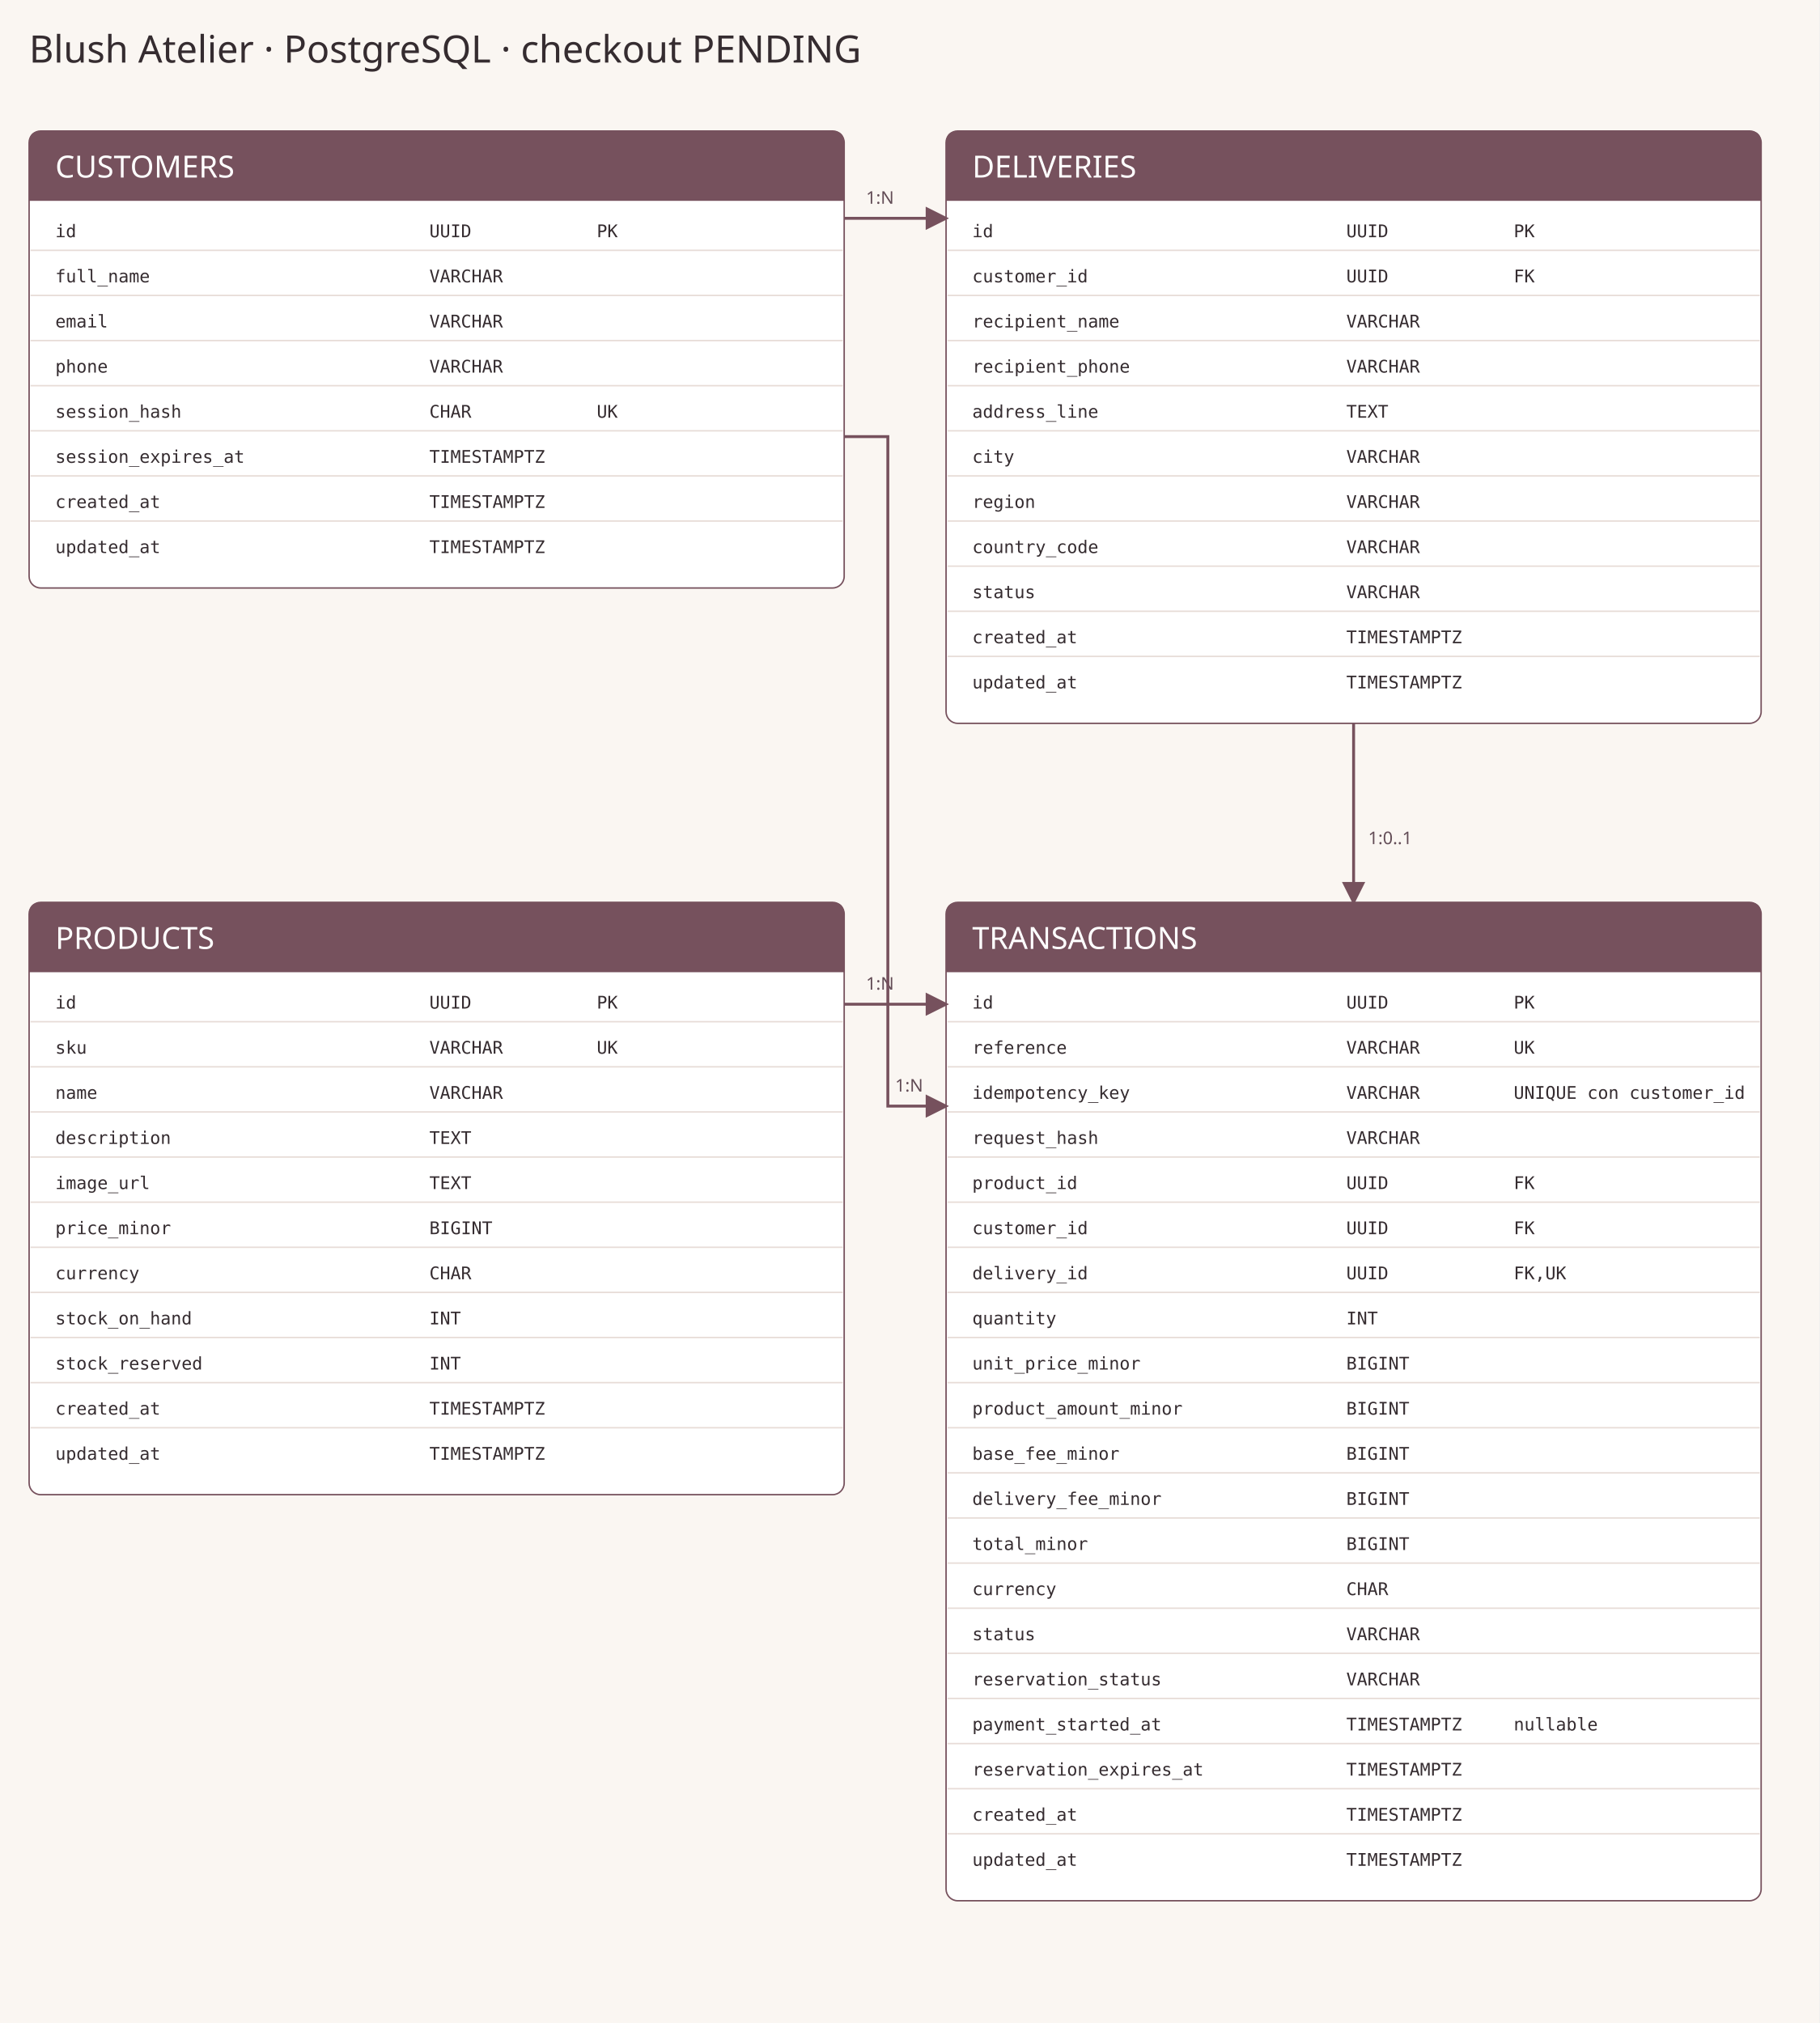
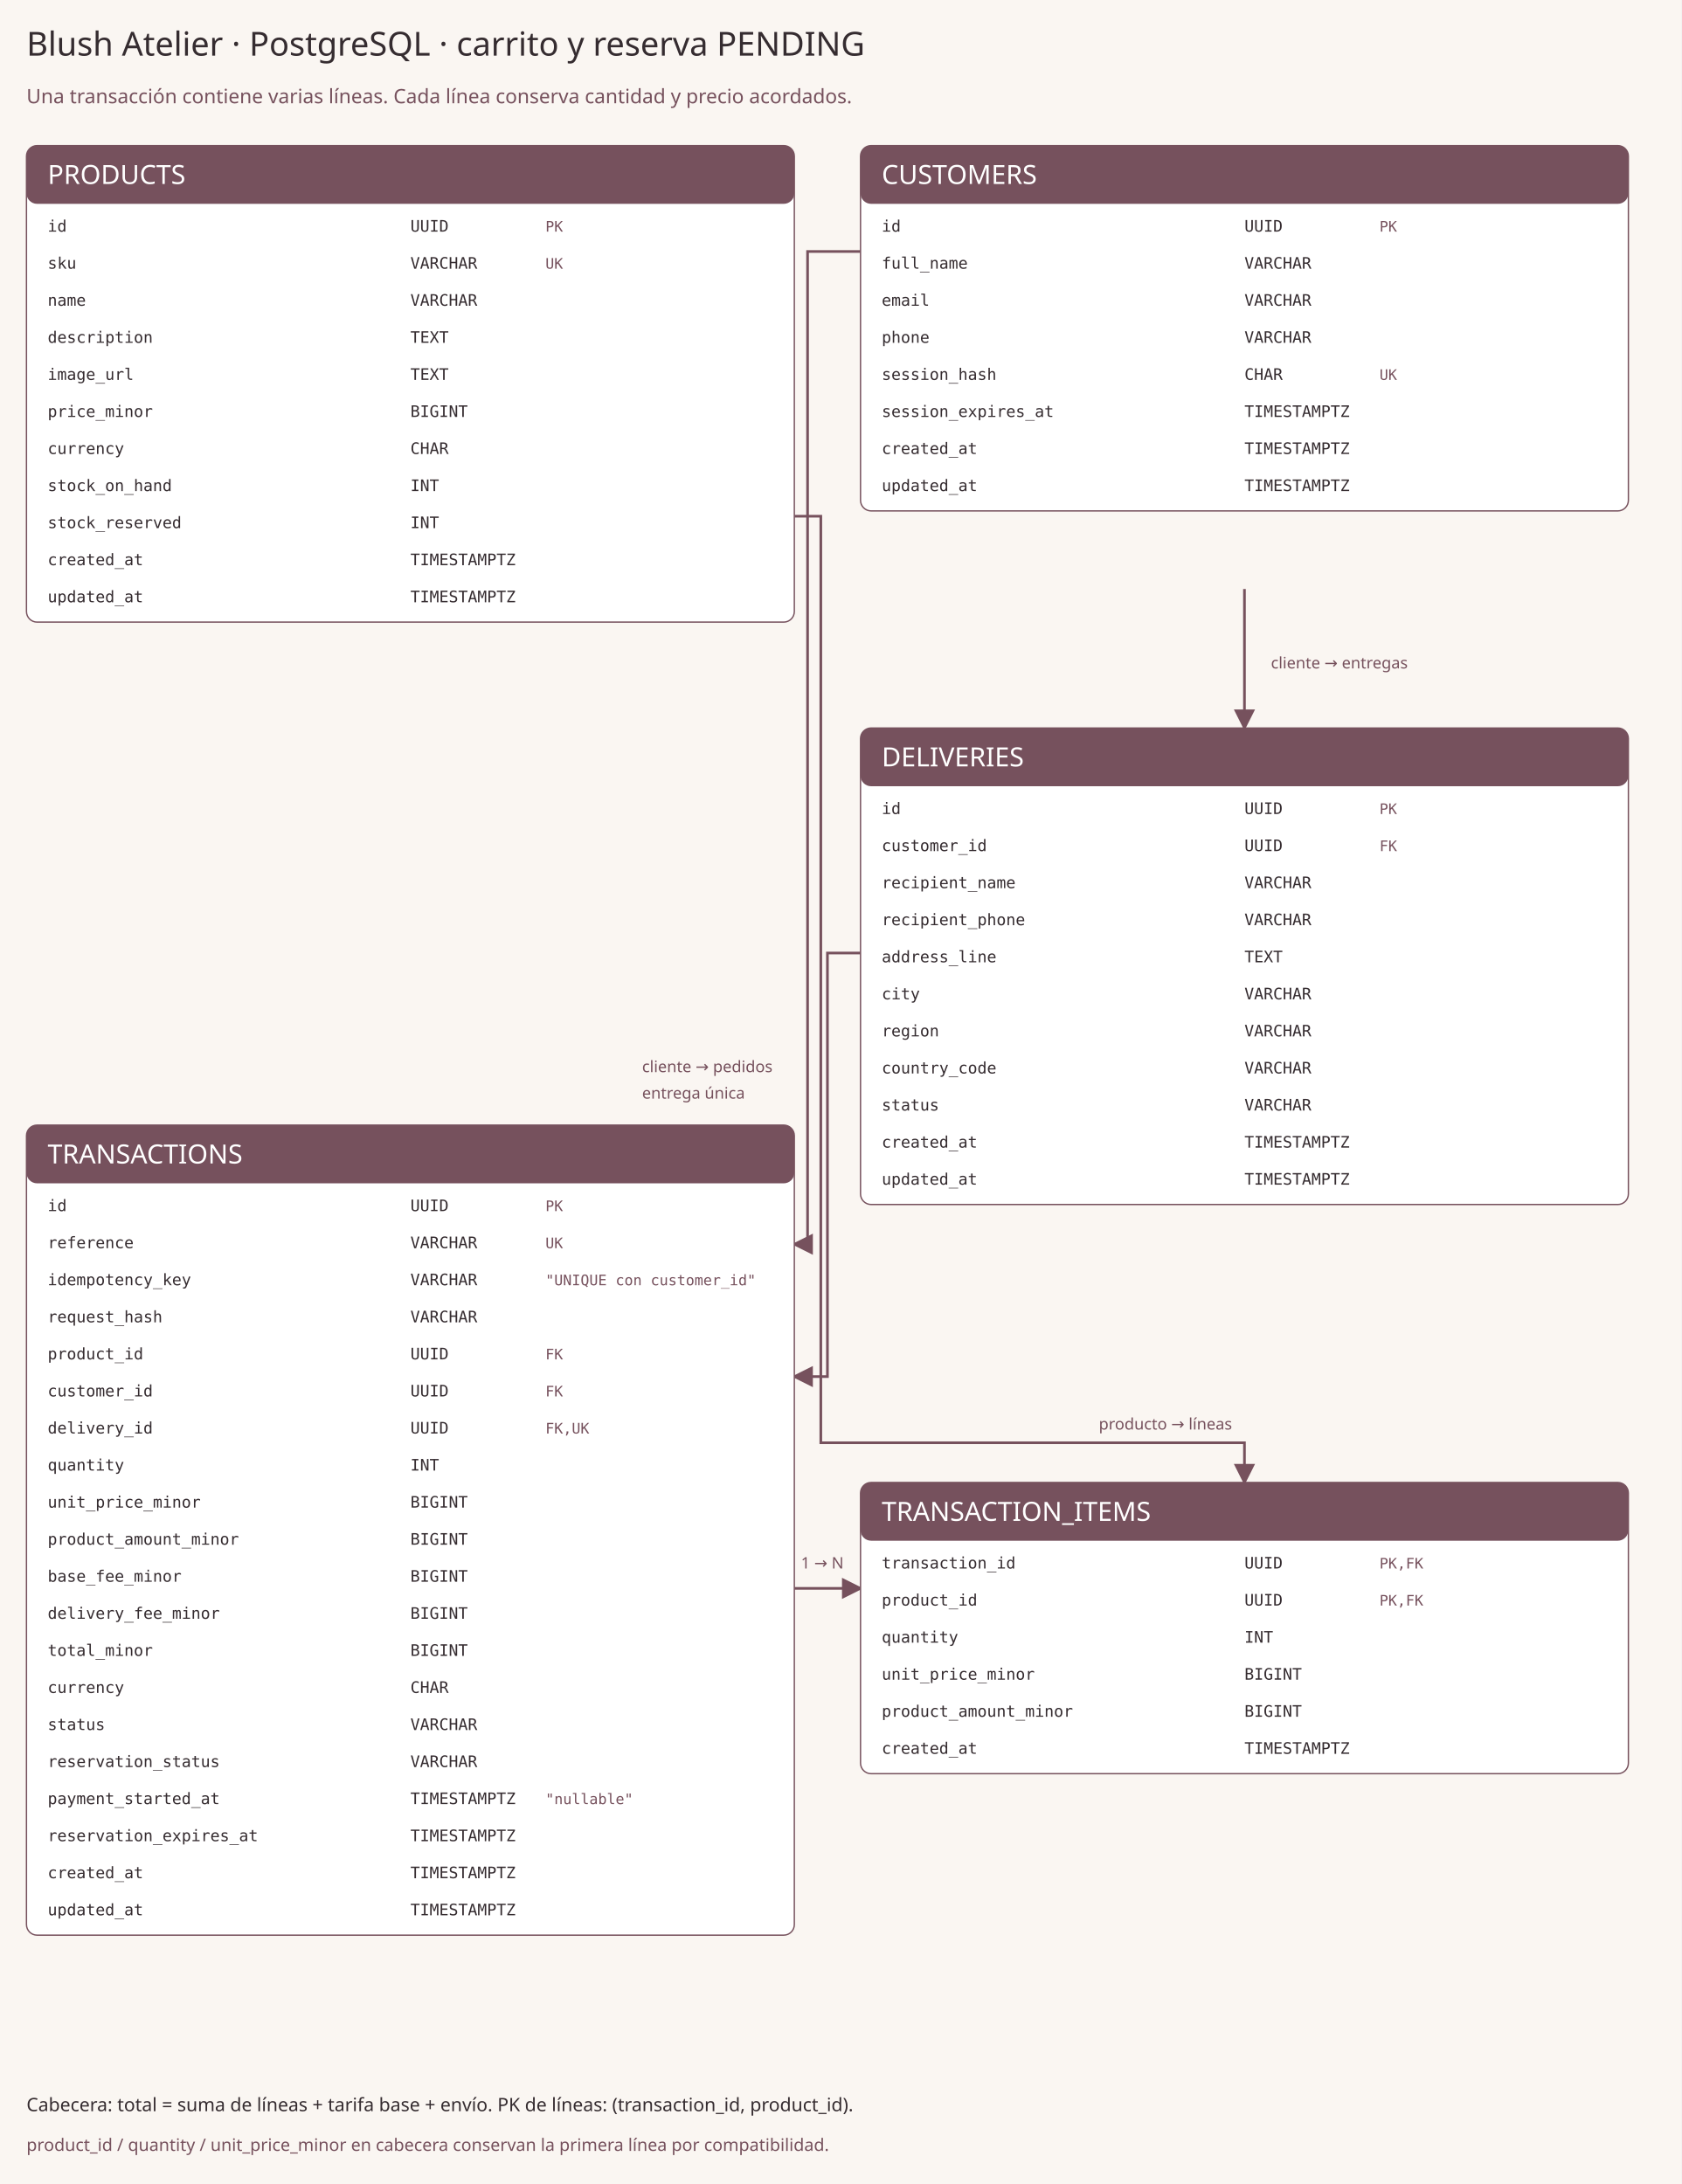
- <svg xmlns="http://www.w3.org/2000/svg" width="1250" height="1390" viewBox="0 0 1250 1390" role="img" aria-labelledby="title desc">
+ <svg xmlns="http://www.w3.org/2000/svg" width="1270" height="1650" viewBox="0 0 1270 1650" role="img" aria-labelledby="title desc">
  <rect width="100%" height="100%" fill="#faf6f2" />
-   <text x="20" y="43" font-family="sans-serif" font-size="26" fill="#352c30">Blush Atelier · PostgreSQL · checkout PENDING</text>
+   <text x="20" y="42" font-family="sans-serif" font-size="25" fill="#352c30">Blush Atelier · PostgreSQL · carrito y reserva PENDING</text>
+   <text x="20" y="78" font-family="sans-serif" font-size="15" fill="#76515d">Una transacción contiene varias líneas. Cada línea conserva cantidad y precio acordados.</text>
  <defs>
    <marker id="arrow" markerWidth="8" markerHeight="8" refX="7" refY="4" orient="auto">
      <path d="M0,0 L8,4 L0,8" fill="#76515d" />
    </marker>
  </defs>
-   <rect x="20" y="620" width="560" height="407" rx="8" fill="white" stroke="#76515d" />
-   <path d="M28 620H572Q580 620 580 628V668H20V628Q20 620 28 620Z" fill="#76515d" />
-   <text x="38" y="652" font-family="sans-serif" font-size="21" fill="white">PRODUCTS</text>
-   <text x="38" y="693" font-family="monospace" font-size="12" fill="#352c30">id</text>
-   <text x="295" y="693" font-family="monospace" font-size="12" fill="#352c30">UUID</text>
-   <text x="410" y="693" font-family="monospace" font-size="12" fill="#352c30">PK</text>
-   <line x1="21" y1="702" x2="579" y2="702" stroke="#e7dcd7" />
-   <text x="38" y="724" font-family="monospace" font-size="12" fill="#352c30">sku</text>
-   <text x="295" y="724" font-family="monospace" font-size="12" fill="#352c30">VARCHAR</text>
-   <text x="410" y="724" font-family="monospace" font-size="12" fill="#352c30">UK</text>
-   <line x1="21" y1="733" x2="579" y2="733" stroke="#e7dcd7" />
-   <text x="38" y="755" font-family="monospace" font-size="12" fill="#352c30">name</text>
-   <text x="295" y="755" font-family="monospace" font-size="12" fill="#352c30">VARCHAR</text>
-   <text x="410" y="755" font-family="monospace" font-size="12" fill="#352c30" />
-   <line x1="21" y1="764" x2="579" y2="764" stroke="#e7dcd7" />
-   <text x="38" y="786" font-family="monospace" font-size="12" fill="#352c30">description</text>
-   <text x="295" y="786" font-family="monospace" font-size="12" fill="#352c30">TEXT</text>
-   <text x="410" y="786" font-family="monospace" font-size="12" fill="#352c30" />
-   <line x1="21" y1="795" x2="579" y2="795" stroke="#e7dcd7" />
-   <text x="38" y="817" font-family="monospace" font-size="12" fill="#352c30">image_url</text>
-   <text x="295" y="817" font-family="monospace" font-size="12" fill="#352c30">TEXT</text>
-   <text x="410" y="817" font-family="monospace" font-size="12" fill="#352c30" />
-   <line x1="21" y1="826" x2="579" y2="826" stroke="#e7dcd7" />
-   <text x="38" y="848" font-family="monospace" font-size="12" fill="#352c30">price_minor</text>
-   <text x="295" y="848" font-family="monospace" font-size="12" fill="#352c30">BIGINT</text>
-   <text x="410" y="848" font-family="monospace" font-size="12" fill="#352c30" />
-   <line x1="21" y1="857" x2="579" y2="857" stroke="#e7dcd7" />
-   <text x="38" y="879" font-family="monospace" font-size="12" fill="#352c30">currency</text>
-   <text x="295" y="879" font-family="monospace" font-size="12" fill="#352c30">CHAR</text>
-   <text x="410" y="879" font-family="monospace" font-size="12" fill="#352c30" />
-   <line x1="21" y1="888" x2="579" y2="888" stroke="#e7dcd7" />
-   <text x="38" y="910" font-family="monospace" font-size="12" fill="#352c30">stock_on_hand</text>
-   <text x="295" y="910" font-family="monospace" font-size="12" fill="#352c30">INT</text>
-   <text x="410" y="910" font-family="monospace" font-size="12" fill="#352c30" />
-   <line x1="21" y1="919" x2="579" y2="919" stroke="#e7dcd7" />
-   <text x="38" y="941" font-family="monospace" font-size="12" fill="#352c30">stock_reserved</text>
-   <text x="295" y="941" font-family="monospace" font-size="12" fill="#352c30">INT</text>
-   <text x="410" y="941" font-family="monospace" font-size="12" fill="#352c30" />
-   <line x1="21" y1="950" x2="579" y2="950" stroke="#e7dcd7" />
-   <text x="38" y="972" font-family="monospace" font-size="12" fill="#352c30">created_at</text>
-   <text x="295" y="972" font-family="monospace" font-size="12" fill="#352c30">TIMESTAMPTZ</text>
-   <text x="410" y="972" font-family="monospace" font-size="12" fill="#352c30" />
-   <line x1="21" y1="981" x2="579" y2="981" stroke="#e7dcd7" />
-   <text x="38" y="1003" font-family="monospace" font-size="12" fill="#352c30">updated_at</text>
-   <text x="295" y="1003" font-family="monospace" font-size="12" fill="#352c30">TIMESTAMPTZ</text>
-   <text x="410" y="1003" font-family="monospace" font-size="12" fill="#352c30" />
-   <rect x="20" y="90" width="560" height="314" rx="8" fill="white" stroke="#76515d" />
-   <path d="M28 90H572Q580 90 580 98V138H20V98Q20 90 28 90Z" fill="#76515d" />
-   <text x="38" y="122" font-family="sans-serif" font-size="21" fill="white">CUSTOMERS</text>
-   <text x="38" y="163" font-family="monospace" font-size="12" fill="#352c30">id</text>
-   <text x="295" y="163" font-family="monospace" font-size="12" fill="#352c30">UUID</text>
-   <text x="410" y="163" font-family="monospace" font-size="12" fill="#352c30">PK</text>
-   <line x1="21" y1="172" x2="579" y2="172" stroke="#e7dcd7" />
-   <text x="38" y="194" font-family="monospace" font-size="12" fill="#352c30">full_name</text>
-   <text x="295" y="194" font-family="monospace" font-size="12" fill="#352c30">VARCHAR</text>
-   <text x="410" y="194" font-family="monospace" font-size="12" fill="#352c30" />
-   <line x1="21" y1="203" x2="579" y2="203" stroke="#e7dcd7" />
-   <text x="38" y="225" font-family="monospace" font-size="12" fill="#352c30">email</text>
-   <text x="295" y="225" font-family="monospace" font-size="12" fill="#352c30">VARCHAR</text>
-   <text x="410" y="225" font-family="monospace" font-size="12" fill="#352c30" />
-   <line x1="21" y1="234" x2="579" y2="234" stroke="#e7dcd7" />
-   <text x="38" y="256" font-family="monospace" font-size="12" fill="#352c30">phone</text>
-   <text x="295" y="256" font-family="monospace" font-size="12" fill="#352c30">VARCHAR</text>
-   <text x="410" y="256" font-family="monospace" font-size="12" fill="#352c30" />
-   <line x1="21" y1="265" x2="579" y2="265" stroke="#e7dcd7" />
-   <text x="38" y="287" font-family="monospace" font-size="12" fill="#352c30">session_hash</text>
-   <text x="295" y="287" font-family="monospace" font-size="12" fill="#352c30">CHAR</text>
-   <text x="410" y="287" font-family="monospace" font-size="12" fill="#352c30">UK</text>
-   <line x1="21" y1="296" x2="579" y2="296" stroke="#e7dcd7" />
-   <text x="38" y="318" font-family="monospace" font-size="12" fill="#352c30">session_expires_at</text>
-   <text x="295" y="318" font-family="monospace" font-size="12" fill="#352c30">TIMESTAMPTZ</text>
-   <text x="410" y="318" font-family="monospace" font-size="12" fill="#352c30" />
-   <line x1="21" y1="327" x2="579" y2="327" stroke="#e7dcd7" />
-   <text x="38" y="349" font-family="monospace" font-size="12" fill="#352c30">created_at</text>
-   <text x="295" y="349" font-family="monospace" font-size="12" fill="#352c30">TIMESTAMPTZ</text>
-   <text x="410" y="349" font-family="monospace" font-size="12" fill="#352c30" />
-   <line x1="21" y1="358" x2="579" y2="358" stroke="#e7dcd7" />
-   <text x="38" y="380" font-family="monospace" font-size="12" fill="#352c30">updated_at</text>
-   <text x="295" y="380" font-family="monospace" font-size="12" fill="#352c30">TIMESTAMPTZ</text>
-   <text x="410" y="380" font-family="monospace" font-size="12" fill="#352c30" />
-   <rect x="650" y="90" width="560" height="407" rx="8" fill="white" stroke="#76515d" />
-   <path d="M658 90H1202Q1210 90 1210 98V138H650V98Q650 90 658 90Z" fill="#76515d" />
-   <text x="668" y="122" font-family="sans-serif" font-size="21" fill="white">DELIVERIES</text>
-   <text x="668" y="163" font-family="monospace" font-size="12" fill="#352c30">id</text>
-   <text x="925" y="163" font-family="monospace" font-size="12" fill="#352c30">UUID</text>
-   <text x="1040" y="163" font-family="monospace" font-size="12" fill="#352c30">PK</text>
-   <line x1="651" y1="172" x2="1209" y2="172" stroke="#e7dcd7" />
-   <text x="668" y="194" font-family="monospace" font-size="12" fill="#352c30">customer_id</text>
-   <text x="925" y="194" font-family="monospace" font-size="12" fill="#352c30">UUID</text>
-   <text x="1040" y="194" font-family="monospace" font-size="12" fill="#352c30">FK</text>
-   <line x1="651" y1="203" x2="1209" y2="203" stroke="#e7dcd7" />
-   <text x="668" y="225" font-family="monospace" font-size="12" fill="#352c30">recipient_name</text>
-   <text x="925" y="225" font-family="monospace" font-size="12" fill="#352c30">VARCHAR</text>
-   <text x="1040" y="225" font-family="monospace" font-size="12" fill="#352c30" />
-   <line x1="651" y1="234" x2="1209" y2="234" stroke="#e7dcd7" />
-   <text x="668" y="256" font-family="monospace" font-size="12" fill="#352c30">recipient_phone</text>
-   <text x="925" y="256" font-family="monospace" font-size="12" fill="#352c30">VARCHAR</text>
-   <text x="1040" y="256" font-family="monospace" font-size="12" fill="#352c30" />
-   <line x1="651" y1="265" x2="1209" y2="265" stroke="#e7dcd7" />
-   <text x="668" y="287" font-family="monospace" font-size="12" fill="#352c30">address_line</text>
-   <text x="925" y="287" font-family="monospace" font-size="12" fill="#352c30">TEXT</text>
-   <text x="1040" y="287" font-family="monospace" font-size="12" fill="#352c30" />
-   <line x1="651" y1="296" x2="1209" y2="296" stroke="#e7dcd7" />
-   <text x="668" y="318" font-family="monospace" font-size="12" fill="#352c30">city</text>
-   <text x="925" y="318" font-family="monospace" font-size="12" fill="#352c30">VARCHAR</text>
-   <text x="1040" y="318" font-family="monospace" font-size="12" fill="#352c30" />
-   <line x1="651" y1="327" x2="1209" y2="327" stroke="#e7dcd7" />
-   <text x="668" y="349" font-family="monospace" font-size="12" fill="#352c30">region</text>
-   <text x="925" y="349" font-family="monospace" font-size="12" fill="#352c30">VARCHAR</text>
-   <text x="1040" y="349" font-family="monospace" font-size="12" fill="#352c30" />
-   <line x1="651" y1="358" x2="1209" y2="358" stroke="#e7dcd7" />
-   <text x="668" y="380" font-family="monospace" font-size="12" fill="#352c30">country_code</text>
-   <text x="925" y="380" font-family="monospace" font-size="12" fill="#352c30">VARCHAR</text>
-   <text x="1040" y="380" font-family="monospace" font-size="12" fill="#352c30" />
-   <line x1="651" y1="389" x2="1209" y2="389" stroke="#e7dcd7" />
-   <text x="668" y="411" font-family="monospace" font-size="12" fill="#352c30">status</text>
-   <text x="925" y="411" font-family="monospace" font-size="12" fill="#352c30">VARCHAR</text>
-   <text x="1040" y="411" font-family="monospace" font-size="12" fill="#352c30" />
-   <line x1="651" y1="420" x2="1209" y2="420" stroke="#e7dcd7" />
-   <text x="668" y="442" font-family="monospace" font-size="12" fill="#352c30">created_at</text>
-   <text x="925" y="442" font-family="monospace" font-size="12" fill="#352c30">TIMESTAMPTZ</text>
-   <text x="1040" y="442" font-family="monospace" font-size="12" fill="#352c30" />
-   <line x1="651" y1="451" x2="1209" y2="451" stroke="#e7dcd7" />
-   <text x="668" y="473" font-family="monospace" font-size="12" fill="#352c30">updated_at</text>
-   <text x="925" y="473" font-family="monospace" font-size="12" fill="#352c30">TIMESTAMPTZ</text>
-   <text x="1040" y="473" font-family="monospace" font-size="12" fill="#352c30" />
-   <rect x="650" y="620" width="560" height="686" rx="8" fill="white" stroke="#76515d" />
-   <path d="M658 620H1202Q1210 620 1210 628V668H650V628Q650 620 658 620Z" fill="#76515d" />
-   <text x="668" y="652" font-family="sans-serif" font-size="21" fill="white">TRANSACTIONS</text>
-   <text x="668" y="693" font-family="monospace" font-size="12" fill="#352c30">id</text>
-   <text x="925" y="693" font-family="monospace" font-size="12" fill="#352c30">UUID</text>
-   <text x="1040" y="693" font-family="monospace" font-size="12" fill="#352c30">PK</text>
-   <line x1="651" y1="702" x2="1209" y2="702" stroke="#e7dcd7" />
-   <text x="668" y="724" font-family="monospace" font-size="12" fill="#352c30">reference</text>
-   <text x="925" y="724" font-family="monospace" font-size="12" fill="#352c30">VARCHAR</text>
-   <text x="1040" y="724" font-family="monospace" font-size="12" fill="#352c30">UK</text>
-   <line x1="651" y1="733" x2="1209" y2="733" stroke="#e7dcd7" />
-   <text x="668" y="755" font-family="monospace" font-size="12" fill="#352c30">idempotency_key</text>
-   <text x="925" y="755" font-family="monospace" font-size="12" fill="#352c30">VARCHAR</text>
-   <text x="1040" y="755" font-family="monospace" font-size="12" fill="#352c30">UNIQUE con customer_id</text>
-   <line x1="651" y1="764" x2="1209" y2="764" stroke="#e7dcd7" />
-   <text x="668" y="786" font-family="monospace" font-size="12" fill="#352c30">request_hash</text>
-   <text x="925" y="786" font-family="monospace" font-size="12" fill="#352c30">VARCHAR</text>
-   <text x="1040" y="786" font-family="monospace" font-size="12" fill="#352c30" />
-   <line x1="651" y1="795" x2="1209" y2="795" stroke="#e7dcd7" />
-   <text x="668" y="817" font-family="monospace" font-size="12" fill="#352c30">product_id</text>
-   <text x="925" y="817" font-family="monospace" font-size="12" fill="#352c30">UUID</text>
-   <text x="1040" y="817" font-family="monospace" font-size="12" fill="#352c30">FK</text>
-   <line x1="651" y1="826" x2="1209" y2="826" stroke="#e7dcd7" />
-   <text x="668" y="848" font-family="monospace" font-size="12" fill="#352c30">customer_id</text>
-   <text x="925" y="848" font-family="monospace" font-size="12" fill="#352c30">UUID</text>
-   <text x="1040" y="848" font-family="monospace" font-size="12" fill="#352c30">FK</text>
-   <line x1="651" y1="857" x2="1209" y2="857" stroke="#e7dcd7" />
-   <text x="668" y="879" font-family="monospace" font-size="12" fill="#352c30">delivery_id</text>
-   <text x="925" y="879" font-family="monospace" font-size="12" fill="#352c30">UUID</text>
-   <text x="1040" y="879" font-family="monospace" font-size="12" fill="#352c30">FK,UK</text>
-   <line x1="651" y1="888" x2="1209" y2="888" stroke="#e7dcd7" />
-   <text x="668" y="910" font-family="monospace" font-size="12" fill="#352c30">quantity</text>
-   <text x="925" y="910" font-family="monospace" font-size="12" fill="#352c30">INT</text>
-   <text x="1040" y="910" font-family="monospace" font-size="12" fill="#352c30" />
-   <line x1="651" y1="919" x2="1209" y2="919" stroke="#e7dcd7" />
-   <text x="668" y="941" font-family="monospace" font-size="12" fill="#352c30">unit_price_minor</text>
-   <text x="925" y="941" font-family="monospace" font-size="12" fill="#352c30">BIGINT</text>
-   <text x="1040" y="941" font-family="monospace" font-size="12" fill="#352c30" />
-   <line x1="651" y1="950" x2="1209" y2="950" stroke="#e7dcd7" />
-   <text x="668" y="972" font-family="monospace" font-size="12" fill="#352c30">product_amount_minor</text>
-   <text x="925" y="972" font-family="monospace" font-size="12" fill="#352c30">BIGINT</text>
-   <text x="1040" y="972" font-family="monospace" font-size="12" fill="#352c30" />
-   <line x1="651" y1="981" x2="1209" y2="981" stroke="#e7dcd7" />
-   <text x="668" y="1003" font-family="monospace" font-size="12" fill="#352c30">base_fee_minor</text>
-   <text x="925" y="1003" font-family="monospace" font-size="12" fill="#352c30">BIGINT</text>
-   <text x="1040" y="1003" font-family="monospace" font-size="12" fill="#352c30" />
-   <line x1="651" y1="1012" x2="1209" y2="1012" stroke="#e7dcd7" />
-   <text x="668" y="1034" font-family="monospace" font-size="12" fill="#352c30">delivery_fee_minor</text>
-   <text x="925" y="1034" font-family="monospace" font-size="12" fill="#352c30">BIGINT</text>
-   <text x="1040" y="1034" font-family="monospace" font-size="12" fill="#352c30" />
-   <line x1="651" y1="1043" x2="1209" y2="1043" stroke="#e7dcd7" />
-   <text x="668" y="1065" font-family="monospace" font-size="12" fill="#352c30">total_minor</text>
-   <text x="925" y="1065" font-family="monospace" font-size="12" fill="#352c30">BIGINT</text>
-   <text x="1040" y="1065" font-family="monospace" font-size="12" fill="#352c30" />
-   <line x1="651" y1="1074" x2="1209" y2="1074" stroke="#e7dcd7" />
-   <text x="668" y="1096" font-family="monospace" font-size="12" fill="#352c30">currency</text>
-   <text x="925" y="1096" font-family="monospace" font-size="12" fill="#352c30">CHAR</text>
-   <text x="1040" y="1096" font-family="monospace" font-size="12" fill="#352c30" />
-   <line x1="651" y1="1105" x2="1209" y2="1105" stroke="#e7dcd7" />
-   <text x="668" y="1127" font-family="monospace" font-size="12" fill="#352c30">status</text>
-   <text x="925" y="1127" font-family="monospace" font-size="12" fill="#352c30">VARCHAR</text>
-   <text x="1040" y="1127" font-family="monospace" font-size="12" fill="#352c30" />
-   <line x1="651" y1="1136" x2="1209" y2="1136" stroke="#e7dcd7" />
-   <text x="668" y="1158" font-family="monospace" font-size="12" fill="#352c30">reservation_status</text>
-   <text x="925" y="1158" font-family="monospace" font-size="12" fill="#352c30">VARCHAR</text>
-   <text x="1040" y="1158" font-family="monospace" font-size="12" fill="#352c30" />
-   <line x1="651" y1="1167" x2="1209" y2="1167" stroke="#e7dcd7" />
-   <text x="668" y="1189" font-family="monospace" font-size="12" fill="#352c30">payment_started_at</text>
-   <text x="925" y="1189" font-family="monospace" font-size="12" fill="#352c30">TIMESTAMPTZ</text>
-   <text x="1040" y="1189" font-family="monospace" font-size="12" fill="#352c30">nullable</text>
-   <line x1="651" y1="1198" x2="1209" y2="1198" stroke="#e7dcd7" />
-   <text x="668" y="1220" font-family="monospace" font-size="12" fill="#352c30">reservation_expires_at</text>
-   <text x="925" y="1220" font-family="monospace" font-size="12" fill="#352c30">TIMESTAMPTZ</text>
-   <text x="1040" y="1220" font-family="monospace" font-size="12" fill="#352c30" />
-   <line x1="651" y1="1229" x2="1209" y2="1229" stroke="#e7dcd7" />
-   <text x="668" y="1251" font-family="monospace" font-size="12" fill="#352c30">created_at</text>
-   <text x="925" y="1251" font-family="monospace" font-size="12" fill="#352c30">TIMESTAMPTZ</text>
-   <text x="1040" y="1251" font-family="monospace" font-size="12" fill="#352c30" />
-   <line x1="651" y1="1260" x2="1209" y2="1260" stroke="#e7dcd7" />
-   <text x="668" y="1282" font-family="monospace" font-size="12" fill="#352c30">updated_at</text>
-   <text x="925" y="1282" font-family="monospace" font-size="12" fill="#352c30">TIMESTAMPTZ</text>
-   <text x="1040" y="1282" font-family="monospace" font-size="12" fill="#352c30" />
-   <path d="M580 150H650" fill="none" stroke="#76515d" stroke-width="2" marker-end="url(#arrow)" />
-   <text x="595" y="140" font-family="sans-serif" font-size="12" fill="#624c56">1:N</text>
-   <path d="M580 690H650" fill="none" stroke="#76515d" stroke-width="2" marker-end="url(#arrow)" />
-   <text x="595" y="680" font-family="sans-serif" font-size="12" fill="#624c56">1:N</text>
-   <path d="M580 300H610V760H650" fill="none" stroke="#76515d" stroke-width="2" marker-end="url(#arrow)" />
-   <text x="615" y="750" font-family="sans-serif" font-size="12" fill="#624c56">1:N</text>
-   <path d="M930 497V620" fill="none" stroke="#76515d" stroke-width="2" marker-end="url(#arrow)" />
-   <text x="940" y="580" font-family="sans-serif" font-size="12" fill="#624c56">1:0..1</text>
+   <path d="M650 190 H610 V940 H600" fill="none" stroke="#76515d" stroke-width="2" marker-end="url(#arrow)" />
+   <text x="485" y="810" font-family="sans-serif" font-size="12" fill="#76515d">cliente → pedidos</text>
+   <path d="M940 445 V550" fill="none" stroke="#76515d" stroke-width="2" marker-end="url(#arrow)" />
+   <text x="960" y="505" font-family="sans-serif" font-size="12" fill="#76515d">cliente → entregas</text>
+   <path d="M650 720 H625 V1040 H600" fill="none" stroke="#76515d" stroke-width="2" marker-end="url(#arrow)" />
+   <text x="485" y="830" font-family="sans-serif" font-size="12" fill="#76515d">entrega única</text>
+   <path d="M600 1200 H650" fill="none" stroke="#76515d" stroke-width="2" marker-end="url(#arrow)" />
+   <text x="605" y="1185" font-family="sans-serif" font-size="12" fill="#76515d">1 → N</text>
+   <path d="M600 390 H620 V1090 H940 V1120" fill="none" stroke="#76515d" stroke-width="2" marker-end="url(#arrow)" />
+   <text x="830" y="1080" font-family="sans-serif" font-size="12" fill="#76515d">producto → líneas</text>
+   <rect x="20" y="110" width="580" height="360" rx="8" fill="white" stroke="#76515d" />
+   <rect x="20" y="110" width="580" height="44" rx="8" fill="#76515d" />
+   <text x="36" y="139" font-family="sans-serif" font-size="20" fill="white">PRODUCTS</text>
+   <text x="36" y="175" font-family="monospace" font-size="12" fill="#352c30">id</text>
+   <text x="310" y="175" font-family="monospace" font-size="12" fill="#352c30">UUID</text>
+   <text x="412" y="175" font-family="monospace" font-size="11" fill="#76515d">PK</text>
+   <text x="36" y="203" font-family="monospace" font-size="12" fill="#352c30">sku</text>
+   <text x="310" y="203" font-family="monospace" font-size="12" fill="#352c30">VARCHAR</text>
+   <text x="412" y="203" font-family="monospace" font-size="11" fill="#76515d">UK</text>
+   <text x="36" y="231" font-family="monospace" font-size="12" fill="#352c30">name</text>
+   <text x="310" y="231" font-family="monospace" font-size="12" fill="#352c30">VARCHAR</text>
+   <text x="412" y="231" font-family="monospace" font-size="11" fill="#76515d" />
+   <text x="36" y="259" font-family="monospace" font-size="12" fill="#352c30">description</text>
+   <text x="310" y="259" font-family="monospace" font-size="12" fill="#352c30">TEXT</text>
+   <text x="412" y="259" font-family="monospace" font-size="11" fill="#76515d" />
+   <text x="36" y="287" font-family="monospace" font-size="12" fill="#352c30">image_url</text>
+   <text x="310" y="287" font-family="monospace" font-size="12" fill="#352c30">TEXT</text>
+   <text x="412" y="287" font-family="monospace" font-size="11" fill="#76515d" />
+   <text x="36" y="315" font-family="monospace" font-size="12" fill="#352c30">price_minor</text>
+   <text x="310" y="315" font-family="monospace" font-size="12" fill="#352c30">BIGINT</text>
+   <text x="412" y="315" font-family="monospace" font-size="11" fill="#76515d" />
+   <text x="36" y="343" font-family="monospace" font-size="12" fill="#352c30">currency</text>
+   <text x="310" y="343" font-family="monospace" font-size="12" fill="#352c30">CHAR</text>
+   <text x="412" y="343" font-family="monospace" font-size="11" fill="#76515d" />
+   <text x="36" y="371" font-family="monospace" font-size="12" fill="#352c30">stock_on_hand</text>
+   <text x="310" y="371" font-family="monospace" font-size="12" fill="#352c30">INT</text>
+   <text x="412" y="371" font-family="monospace" font-size="11" fill="#76515d" />
+   <text x="36" y="399" font-family="monospace" font-size="12" fill="#352c30">stock_reserved</text>
+   <text x="310" y="399" font-family="monospace" font-size="12" fill="#352c30">INT</text>
+   <text x="412" y="399" font-family="monospace" font-size="11" fill="#76515d" />
+   <text x="36" y="427" font-family="monospace" font-size="12" fill="#352c30">created_at</text>
+   <text x="310" y="427" font-family="monospace" font-size="12" fill="#352c30">TIMESTAMPTZ</text>
+   <text x="412" y="427" font-family="monospace" font-size="11" fill="#76515d" />
+   <text x="36" y="455" font-family="monospace" font-size="12" fill="#352c30">updated_at</text>
+   <text x="310" y="455" font-family="monospace" font-size="12" fill="#352c30">TIMESTAMPTZ</text>
+   <text x="412" y="455" font-family="monospace" font-size="11" fill="#76515d" />
+   <rect x="650" y="110" width="580" height="276" rx="8" fill="white" stroke="#76515d" />
+   <rect x="650" y="110" width="580" height="44" rx="8" fill="#76515d" />
+   <text x="666" y="139" font-family="sans-serif" font-size="20" fill="white">CUSTOMERS</text>
+   <text x="666" y="175" font-family="monospace" font-size="12" fill="#352c30">id</text>
+   <text x="940" y="175" font-family="monospace" font-size="12" fill="#352c30">UUID</text>
+   <text x="1042" y="175" font-family="monospace" font-size="11" fill="#76515d">PK</text>
+   <text x="666" y="203" font-family="monospace" font-size="12" fill="#352c30">full_name</text>
+   <text x="940" y="203" font-family="monospace" font-size="12" fill="#352c30">VARCHAR</text>
+   <text x="1042" y="203" font-family="monospace" font-size="11" fill="#76515d" />
+   <text x="666" y="231" font-family="monospace" font-size="12" fill="#352c30">email</text>
+   <text x="940" y="231" font-family="monospace" font-size="12" fill="#352c30">VARCHAR</text>
+   <text x="1042" y="231" font-family="monospace" font-size="11" fill="#76515d" />
+   <text x="666" y="259" font-family="monospace" font-size="12" fill="#352c30">phone</text>
+   <text x="940" y="259" font-family="monospace" font-size="12" fill="#352c30">VARCHAR</text>
+   <text x="1042" y="259" font-family="monospace" font-size="11" fill="#76515d" />
+   <text x="666" y="287" font-family="monospace" font-size="12" fill="#352c30">session_hash</text>
+   <text x="940" y="287" font-family="monospace" font-size="12" fill="#352c30">CHAR</text>
+   <text x="1042" y="287" font-family="monospace" font-size="11" fill="#76515d">UK</text>
+   <text x="666" y="315" font-family="monospace" font-size="12" fill="#352c30">session_expires_at</text>
+   <text x="940" y="315" font-family="monospace" font-size="12" fill="#352c30">TIMESTAMPTZ</text>
+   <text x="1042" y="315" font-family="monospace" font-size="11" fill="#76515d" />
+   <text x="666" y="343" font-family="monospace" font-size="12" fill="#352c30">created_at</text>
+   <text x="940" y="343" font-family="monospace" font-size="12" fill="#352c30">TIMESTAMPTZ</text>
+   <text x="1042" y="343" font-family="monospace" font-size="11" fill="#76515d" />
+   <text x="666" y="371" font-family="monospace" font-size="12" fill="#352c30">updated_at</text>
+   <text x="940" y="371" font-family="monospace" font-size="12" fill="#352c30">TIMESTAMPTZ</text>
+   <text x="1042" y="371" font-family="monospace" font-size="11" fill="#76515d" />
+   <rect x="650" y="550" width="580" height="360" rx="8" fill="white" stroke="#76515d" />
+   <rect x="650" y="550" width="580" height="44" rx="8" fill="#76515d" />
+   <text x="666" y="579" font-family="sans-serif" font-size="20" fill="white">DELIVERIES</text>
+   <text x="666" y="615" font-family="monospace" font-size="12" fill="#352c30">id</text>
+   <text x="940" y="615" font-family="monospace" font-size="12" fill="#352c30">UUID</text>
+   <text x="1042" y="615" font-family="monospace" font-size="11" fill="#76515d">PK</text>
+   <text x="666" y="643" font-family="monospace" font-size="12" fill="#352c30">customer_id</text>
+   <text x="940" y="643" font-family="monospace" font-size="12" fill="#352c30">UUID</text>
+   <text x="1042" y="643" font-family="monospace" font-size="11" fill="#76515d">FK</text>
+   <text x="666" y="671" font-family="monospace" font-size="12" fill="#352c30">recipient_name</text>
+   <text x="940" y="671" font-family="monospace" font-size="12" fill="#352c30">VARCHAR</text>
+   <text x="1042" y="671" font-family="monospace" font-size="11" fill="#76515d" />
+   <text x="666" y="699" font-family="monospace" font-size="12" fill="#352c30">recipient_phone</text>
+   <text x="940" y="699" font-family="monospace" font-size="12" fill="#352c30">VARCHAR</text>
+   <text x="1042" y="699" font-family="monospace" font-size="11" fill="#76515d" />
+   <text x="666" y="727" font-family="monospace" font-size="12" fill="#352c30">address_line</text>
+   <text x="940" y="727" font-family="monospace" font-size="12" fill="#352c30">TEXT</text>
+   <text x="1042" y="727" font-family="monospace" font-size="11" fill="#76515d" />
+   <text x="666" y="755" font-family="monospace" font-size="12" fill="#352c30">city</text>
+   <text x="940" y="755" font-family="monospace" font-size="12" fill="#352c30">VARCHAR</text>
+   <text x="1042" y="755" font-family="monospace" font-size="11" fill="#76515d" />
+   <text x="666" y="783" font-family="monospace" font-size="12" fill="#352c30">region</text>
+   <text x="940" y="783" font-family="monospace" font-size="12" fill="#352c30">VARCHAR</text>
+   <text x="1042" y="783" font-family="monospace" font-size="11" fill="#76515d" />
+   <text x="666" y="811" font-family="monospace" font-size="12" fill="#352c30">country_code</text>
+   <text x="940" y="811" font-family="monospace" font-size="12" fill="#352c30">VARCHAR</text>
+   <text x="1042" y="811" font-family="monospace" font-size="11" fill="#76515d" />
+   <text x="666" y="839" font-family="monospace" font-size="12" fill="#352c30">status</text>
+   <text x="940" y="839" font-family="monospace" font-size="12" fill="#352c30">VARCHAR</text>
+   <text x="1042" y="839" font-family="monospace" font-size="11" fill="#76515d" />
+   <text x="666" y="867" font-family="monospace" font-size="12" fill="#352c30">created_at</text>
+   <text x="940" y="867" font-family="monospace" font-size="12" fill="#352c30">TIMESTAMPTZ</text>
+   <text x="1042" y="867" font-family="monospace" font-size="11" fill="#76515d" />
+   <text x="666" y="895" font-family="monospace" font-size="12" fill="#352c30">updated_at</text>
+   <text x="940" y="895" font-family="monospace" font-size="12" fill="#352c30">TIMESTAMPTZ</text>
+   <text x="1042" y="895" font-family="monospace" font-size="11" fill="#76515d" />
+   <rect x="20" y="850" width="580" height="612" rx="8" fill="white" stroke="#76515d" />
+   <rect x="20" y="850" width="580" height="44" rx="8" fill="#76515d" />
+   <text x="36" y="879" font-family="sans-serif" font-size="20" fill="white">TRANSACTIONS</text>
+   <text x="36" y="915" font-family="monospace" font-size="12" fill="#352c30">id</text>
+   <text x="310" y="915" font-family="monospace" font-size="12" fill="#352c30">UUID</text>
+   <text x="412" y="915" font-family="monospace" font-size="11" fill="#76515d">PK</text>
+   <text x="36" y="943" font-family="monospace" font-size="12" fill="#352c30">reference</text>
+   <text x="310" y="943" font-family="monospace" font-size="12" fill="#352c30">VARCHAR</text>
+   <text x="412" y="943" font-family="monospace" font-size="11" fill="#76515d">UK</text>
+   <text x="36" y="971" font-family="monospace" font-size="12" fill="#352c30">idempotency_key</text>
+   <text x="310" y="971" font-family="monospace" font-size="12" fill="#352c30">VARCHAR</text>
+   <text x="412" y="971" font-family="monospace" font-size="11" fill="#76515d">"UNIQUE con customer_id"</text>
+   <text x="36" y="999" font-family="monospace" font-size="12" fill="#352c30">request_hash</text>
+   <text x="310" y="999" font-family="monospace" font-size="12" fill="#352c30">VARCHAR</text>
+   <text x="412" y="999" font-family="monospace" font-size="11" fill="#76515d" />
+   <text x="36" y="1027" font-family="monospace" font-size="12" fill="#352c30">product_id</text>
+   <text x="310" y="1027" font-family="monospace" font-size="12" fill="#352c30">UUID</text>
+   <text x="412" y="1027" font-family="monospace" font-size="11" fill="#76515d">FK</text>
+   <text x="36" y="1055" font-family="monospace" font-size="12" fill="#352c30">customer_id</text>
+   <text x="310" y="1055" font-family="monospace" font-size="12" fill="#352c30">UUID</text>
+   <text x="412" y="1055" font-family="monospace" font-size="11" fill="#76515d">FK</text>
+   <text x="36" y="1083" font-family="monospace" font-size="12" fill="#352c30">delivery_id</text>
+   <text x="310" y="1083" font-family="monospace" font-size="12" fill="#352c30">UUID</text>
+   <text x="412" y="1083" font-family="monospace" font-size="11" fill="#76515d">FK,UK</text>
+   <text x="36" y="1111" font-family="monospace" font-size="12" fill="#352c30">quantity</text>
+   <text x="310" y="1111" font-family="monospace" font-size="12" fill="#352c30">INT</text>
+   <text x="412" y="1111" font-family="monospace" font-size="11" fill="#76515d" />
+   <text x="36" y="1139" font-family="monospace" font-size="12" fill="#352c30">unit_price_minor</text>
+   <text x="310" y="1139" font-family="monospace" font-size="12" fill="#352c30">BIGINT</text>
+   <text x="412" y="1139" font-family="monospace" font-size="11" fill="#76515d" />
+   <text x="36" y="1167" font-family="monospace" font-size="12" fill="#352c30">product_amount_minor</text>
+   <text x="310" y="1167" font-family="monospace" font-size="12" fill="#352c30">BIGINT</text>
+   <text x="412" y="1167" font-family="monospace" font-size="11" fill="#76515d" />
+   <text x="36" y="1195" font-family="monospace" font-size="12" fill="#352c30">base_fee_minor</text>
+   <text x="310" y="1195" font-family="monospace" font-size="12" fill="#352c30">BIGINT</text>
+   <text x="412" y="1195" font-family="monospace" font-size="11" fill="#76515d" />
+   <text x="36" y="1223" font-family="monospace" font-size="12" fill="#352c30">delivery_fee_minor</text>
+   <text x="310" y="1223" font-family="monospace" font-size="12" fill="#352c30">BIGINT</text>
+   <text x="412" y="1223" font-family="monospace" font-size="11" fill="#76515d" />
+   <text x="36" y="1251" font-family="monospace" font-size="12" fill="#352c30">total_minor</text>
+   <text x="310" y="1251" font-family="monospace" font-size="12" fill="#352c30">BIGINT</text>
+   <text x="412" y="1251" font-family="monospace" font-size="11" fill="#76515d" />
+   <text x="36" y="1279" font-family="monospace" font-size="12" fill="#352c30">currency</text>
+   <text x="310" y="1279" font-family="monospace" font-size="12" fill="#352c30">CHAR</text>
+   <text x="412" y="1279" font-family="monospace" font-size="11" fill="#76515d" />
+   <text x="36" y="1307" font-family="monospace" font-size="12" fill="#352c30">status</text>
+   <text x="310" y="1307" font-family="monospace" font-size="12" fill="#352c30">VARCHAR</text>
+   <text x="412" y="1307" font-family="monospace" font-size="11" fill="#76515d" />
+   <text x="36" y="1335" font-family="monospace" font-size="12" fill="#352c30">reservation_status</text>
+   <text x="310" y="1335" font-family="monospace" font-size="12" fill="#352c30">VARCHAR</text>
+   <text x="412" y="1335" font-family="monospace" font-size="11" fill="#76515d" />
+   <text x="36" y="1363" font-family="monospace" font-size="12" fill="#352c30">payment_started_at</text>
+   <text x="310" y="1363" font-family="monospace" font-size="12" fill="#352c30">TIMESTAMPTZ</text>
+   <text x="412" y="1363" font-family="monospace" font-size="11" fill="#76515d">"nullable"</text>
+   <text x="36" y="1391" font-family="monospace" font-size="12" fill="#352c30">reservation_expires_at</text>
+   <text x="310" y="1391" font-family="monospace" font-size="12" fill="#352c30">TIMESTAMPTZ</text>
+   <text x="412" y="1391" font-family="monospace" font-size="11" fill="#76515d" />
+   <text x="36" y="1419" font-family="monospace" font-size="12" fill="#352c30">created_at</text>
+   <text x="310" y="1419" font-family="monospace" font-size="12" fill="#352c30">TIMESTAMPTZ</text>
+   <text x="412" y="1419" font-family="monospace" font-size="11" fill="#76515d" />
+   <text x="36" y="1447" font-family="monospace" font-size="12" fill="#352c30">updated_at</text>
+   <text x="310" y="1447" font-family="monospace" font-size="12" fill="#352c30">TIMESTAMPTZ</text>
+   <text x="412" y="1447" font-family="monospace" font-size="11" fill="#76515d" />
+   <rect x="650" y="1120" width="580" height="220" rx="8" fill="white" stroke="#76515d" />
+   <rect x="650" y="1120" width="580" height="44" rx="8" fill="#76515d" />
+   <text x="666" y="1149" font-family="sans-serif" font-size="20" fill="white">TRANSACTION_ITEMS</text>
+   <text x="666" y="1185" font-family="monospace" font-size="12" fill="#352c30">transaction_id</text>
+   <text x="940" y="1185" font-family="monospace" font-size="12" fill="#352c30">UUID</text>
+   <text x="1042" y="1185" font-family="monospace" font-size="11" fill="#76515d">PK,FK</text>
+   <text x="666" y="1213" font-family="monospace" font-size="12" fill="#352c30">product_id</text>
+   <text x="940" y="1213" font-family="monospace" font-size="12" fill="#352c30">UUID</text>
+   <text x="1042" y="1213" font-family="monospace" font-size="11" fill="#76515d">PK,FK</text>
+   <text x="666" y="1241" font-family="monospace" font-size="12" fill="#352c30">quantity</text>
+   <text x="940" y="1241" font-family="monospace" font-size="12" fill="#352c30">INT</text>
+   <text x="1042" y="1241" font-family="monospace" font-size="11" fill="#76515d" />
+   <text x="666" y="1269" font-family="monospace" font-size="12" fill="#352c30">unit_price_minor</text>
+   <text x="940" y="1269" font-family="monospace" font-size="12" fill="#352c30">BIGINT</text>
+   <text x="1042" y="1269" font-family="monospace" font-size="11" fill="#76515d" />
+   <text x="666" y="1297" font-family="monospace" font-size="12" fill="#352c30">product_amount_minor</text>
+   <text x="940" y="1297" font-family="monospace" font-size="12" fill="#352c30">BIGINT</text>
+   <text x="1042" y="1297" font-family="monospace" font-size="11" fill="#76515d" />
+   <text x="666" y="1325" font-family="monospace" font-size="12" fill="#352c30">created_at</text>
+   <text x="940" y="1325" font-family="monospace" font-size="12" fill="#352c30">TIMESTAMPTZ</text>
+   <text x="1042" y="1325" font-family="monospace" font-size="11" fill="#76515d" />
+   <text x="20" y="1595" font-family="sans-serif" font-size="14" fill="#352c30">Cabecera: total = suma de líneas + tarifa base + envío. PK de líneas: (transaction_id, product_id).</text>
+   <text x="20" y="1625" font-family="sans-serif" font-size="13" fill="#76515d">product_id / quantity / unit_price_minor en cabecera conservan la primera línea por compatibilidad.</text>
</svg>
